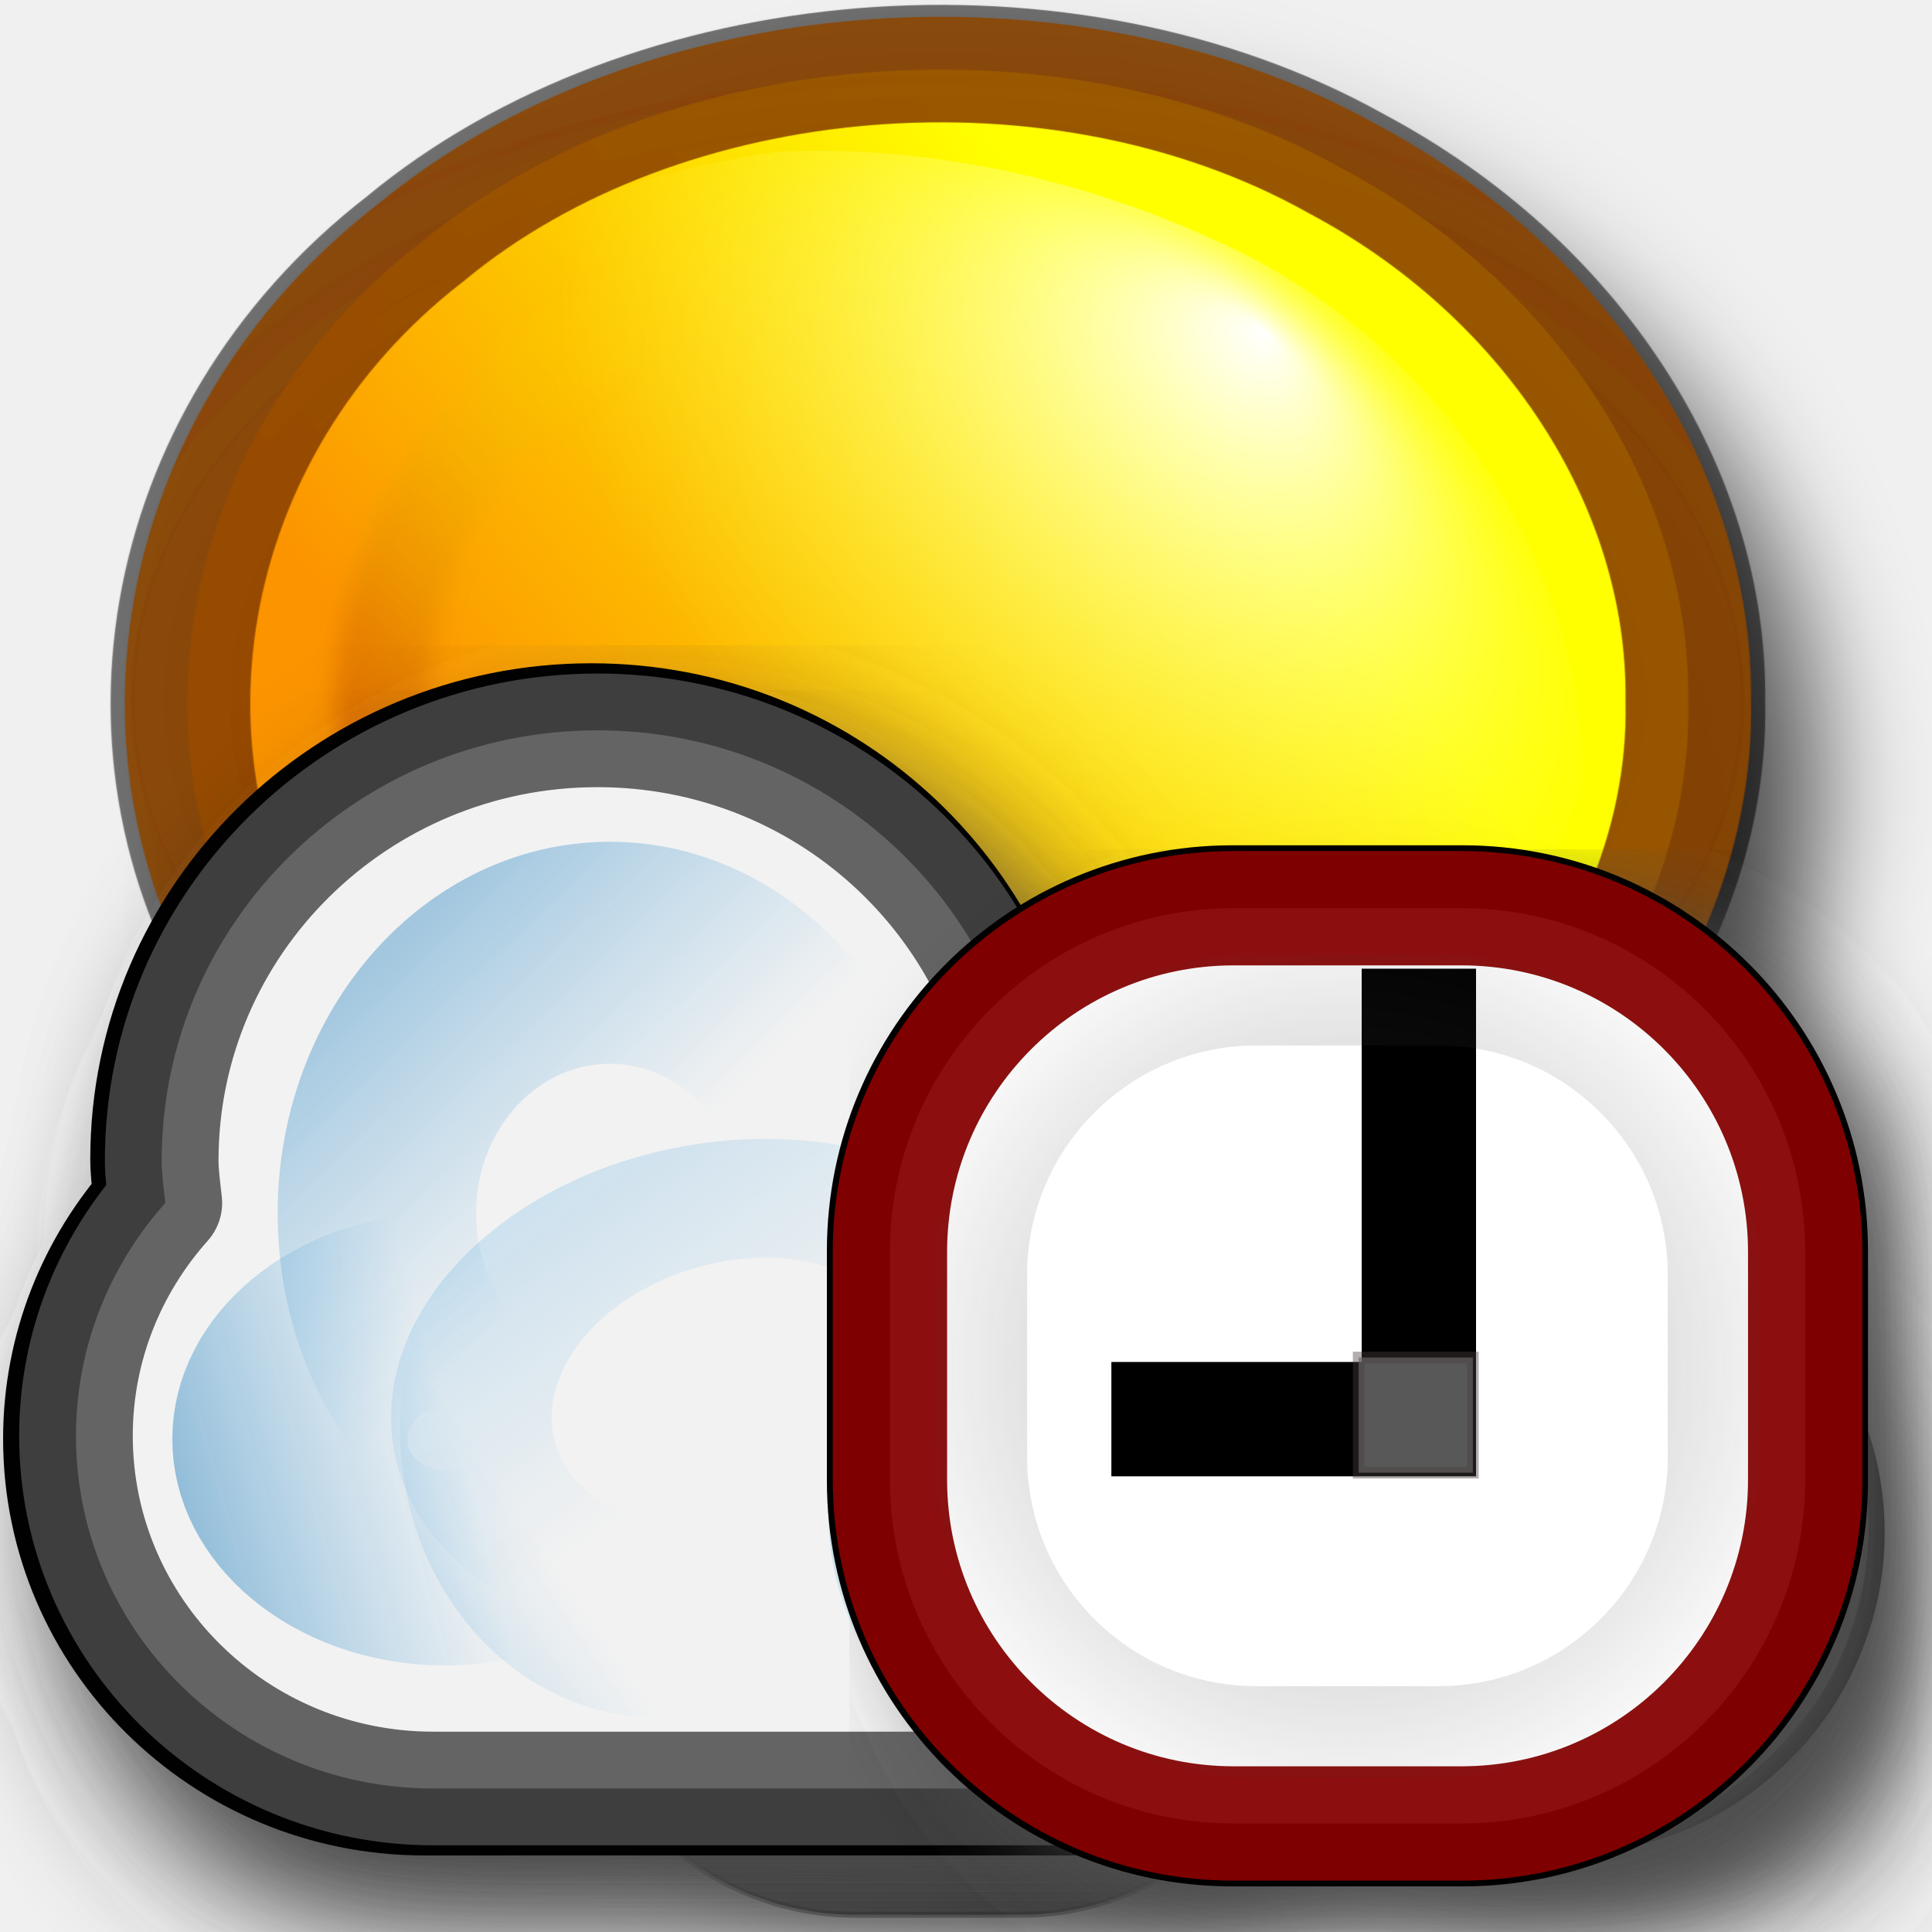
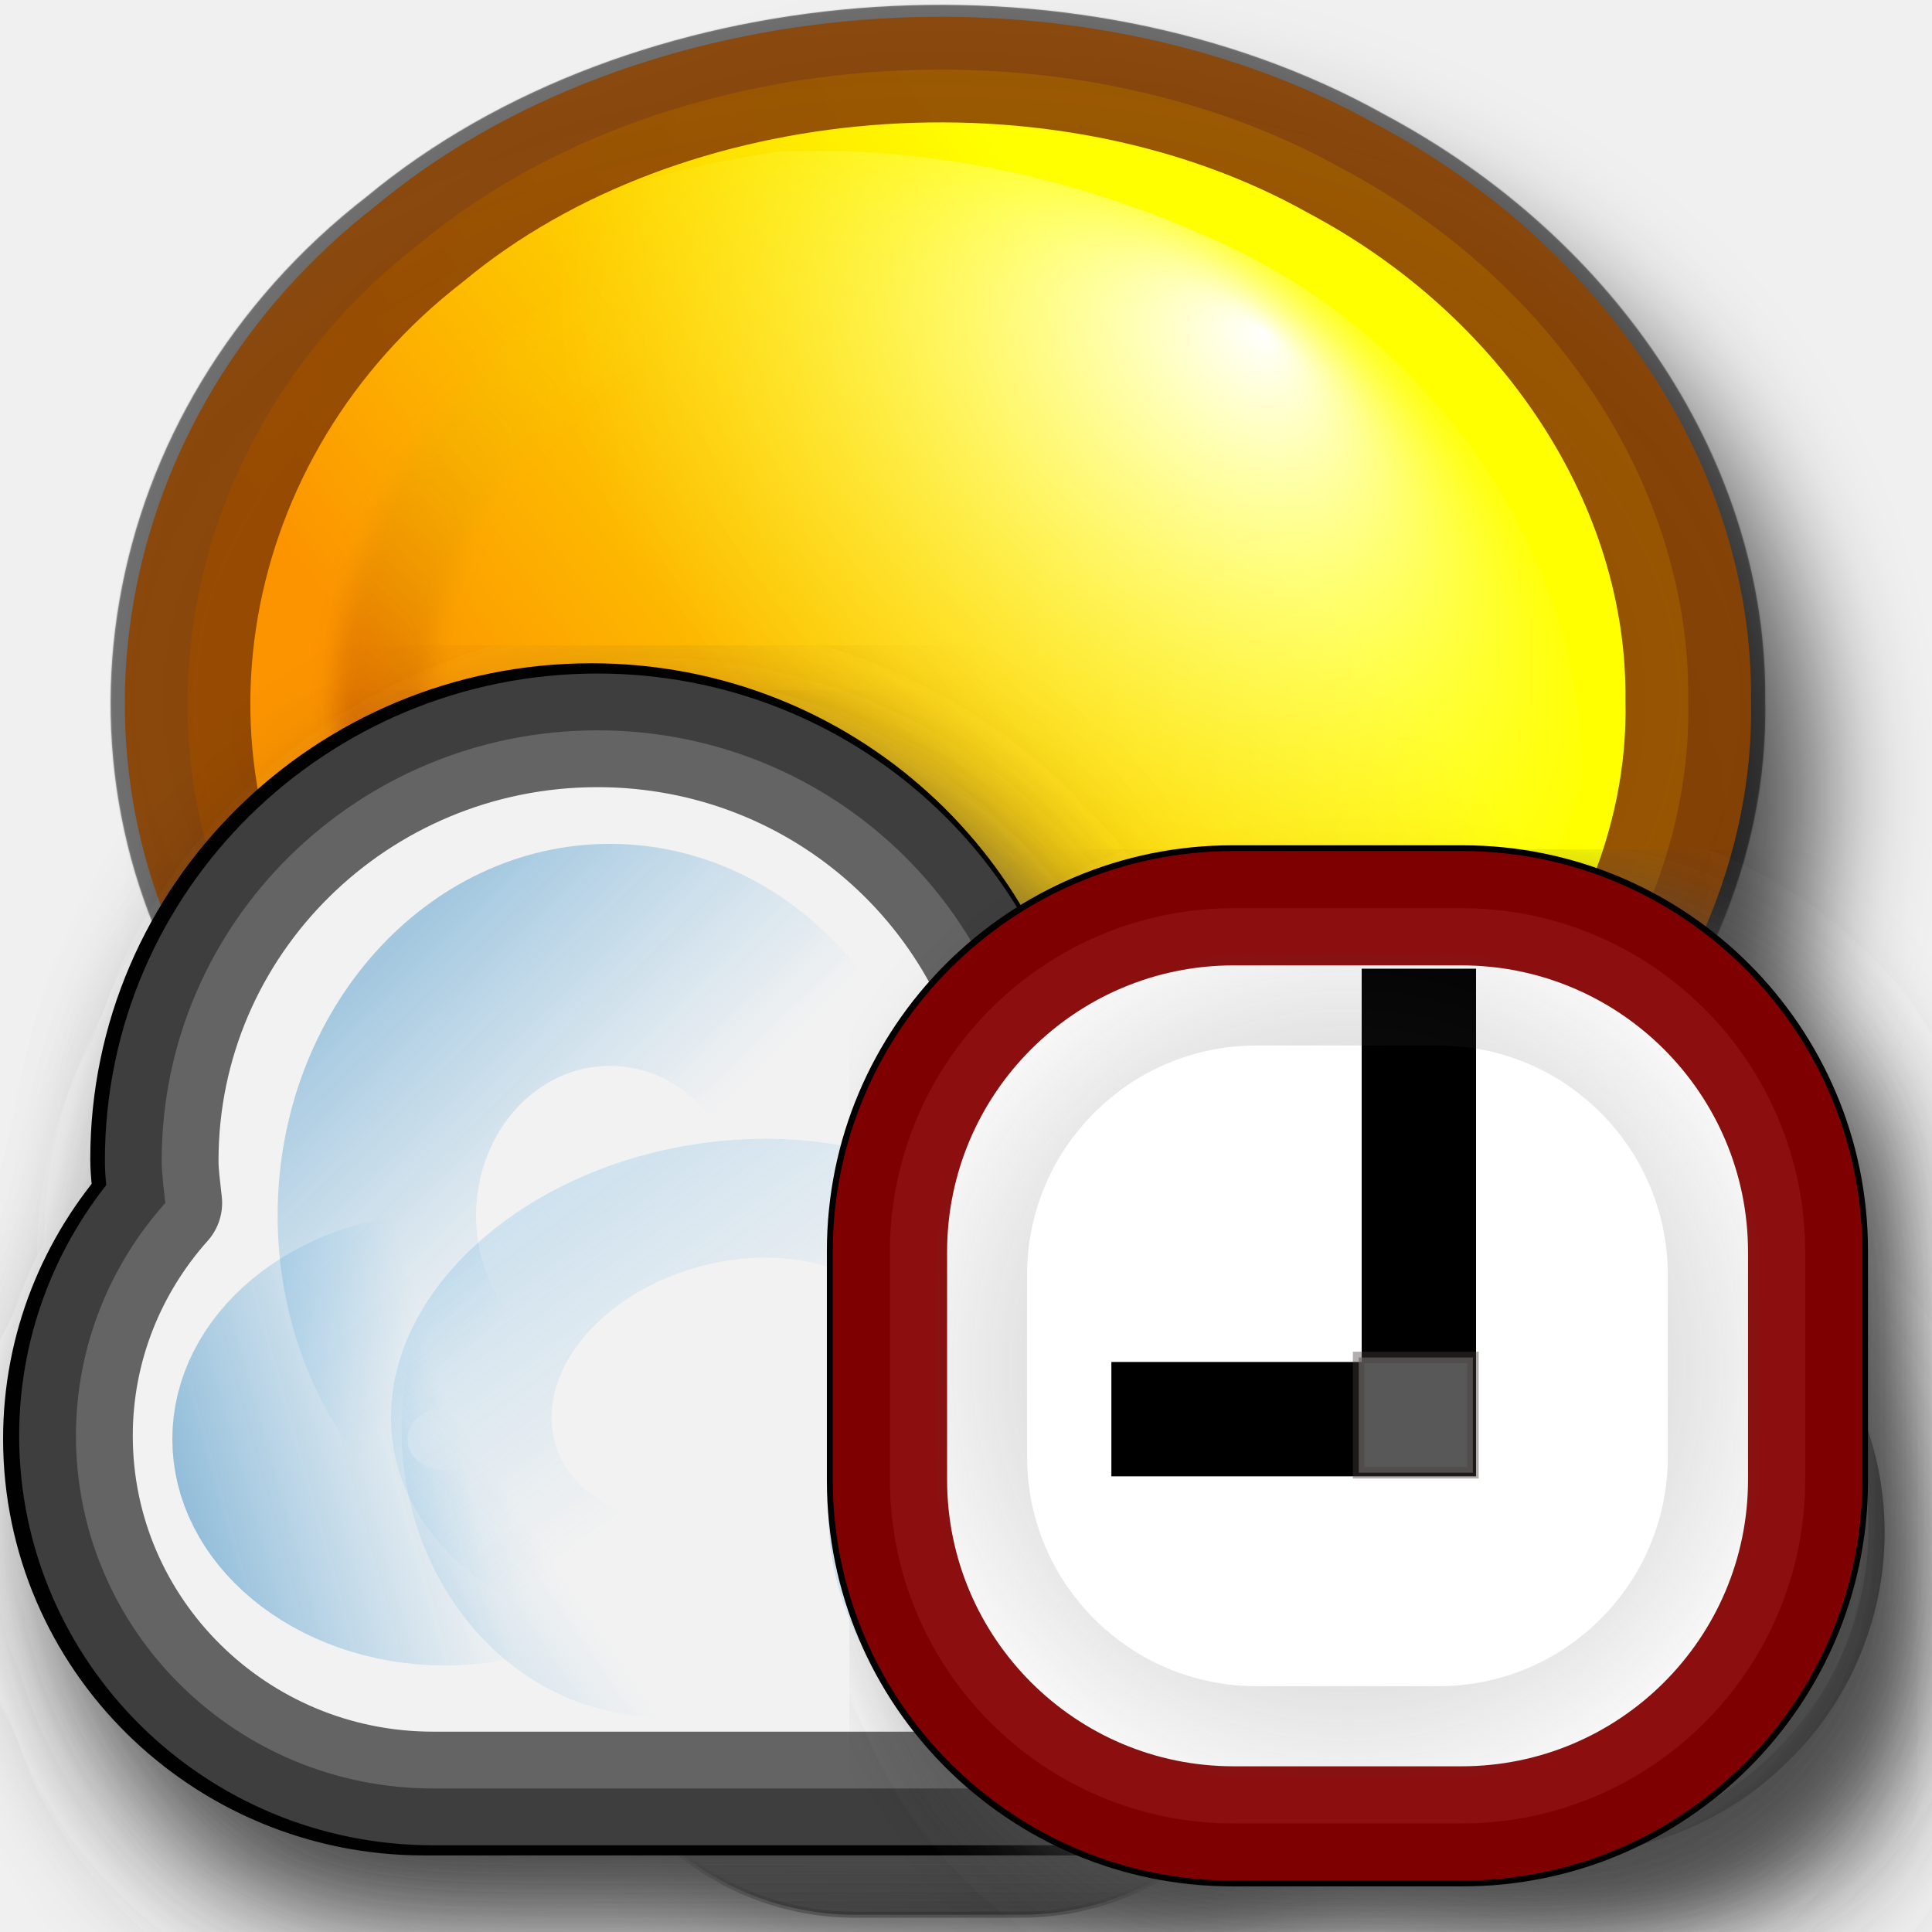
<svg xmlns="http://www.w3.org/2000/svg" xmlns:xlink="http://www.w3.org/1999/xlink" width="16" height="16" id="svg6020" version="1.0">
  <defs id="defs6022">
    <linearGradient id="linearGradient3605">
      <stop id="stop3607" offset="0" style="stop-color:#fc9400;stop-opacity:1" />
      <stop id="stop3609" offset="1" style="stop-color:#ffff00;stop-opacity:1;" />
    </linearGradient>
    <linearGradient id="linearGradient3894">
      <stop id="stop3896" offset="0" style="stop-color:#8d4402;stop-opacity:1;" />
      <stop id="stop3898" offset="1" style="stop-color:#8d4402;stop-opacity:0.764;" />
    </linearGradient>
    <linearGradient id="linearGradient6776">
      <stop id="stop6778" offset="0" style="stop-color:#ffd500;stop-opacity:1;" />
      <stop style="stop-color:#ba3d00;stop-opacity:0.498;" offset="0.368" id="stop6780" />
      <stop id="stop6782" offset="1" style="stop-color:#ffff00;stop-opacity:0;" />
    </linearGradient>
    <linearGradient id="linearGradient3682">
      <stop style="stop-color:#000000;stop-opacity:1;" offset="0" id="stop3684" />
      <stop style="stop-color:#000000;stop-opacity:0;" offset="1" id="stop3686" />
    </linearGradient>
    <linearGradient id="linearGradient8777">
      <stop id="stop8779" offset="0" style="stop-color:#ffffff;stop-opacity:1;" />
      <stop id="stop8781" offset="1" style="stop-color:#ffff49;stop-opacity:0;" />
    </linearGradient>
    <linearGradient id="linearGradient3488">
      <stop id="stop3490" offset="0" style="stop-color:#434343;stop-opacity:1;" />
      <stop id="stop3492" offset="1" style="stop-color:#1f1f1f;stop-opacity:1;" />
    </linearGradient>
    <linearGradient id="linearGradient8767">
      <stop offset="0" style="stop-color:#d8d8d8;stop-opacity:1;" id="stop8769" />
      <stop offset="1" style="stop-color:#383c47;stop-opacity:1;" id="stop8768" />
    </linearGradient>
    <linearGradient id="linearGradient3535">
      <stop id="stop3537" style="stop-color:#d8d8d8;stop-opacity:1;" offset="0" />
      <stop id="stop3539" style="stop-color:#383c47;stop-opacity:0.342;" offset="1" />
    </linearGradient>
    <linearGradient id="linearGradient15677">
      <stop style="stop-color:#484040;stop-opacity:1;" offset="0" id="stop15679" />
      <stop style="stop-color:#484040;stop-opacity:0;" offset="1" id="stop15681" />
    </linearGradient>
    <filter id="filter16257" x="-0.12" width="1.24" y="-0.12" height="1.24">
      <feGaussianBlur stdDeviation="0.45" id="feGaussianBlur16259" />
    </filter>
    <filter id="filter14686" x="-0.093" width="1.185" y="-0.162" height="1.324">
      <feGaussianBlur stdDeviation="0.664" id="feGaussianBlur14688" />
    </filter>
    <filter id="filter14479" x="-0.094" width="1.189" y="-0.165" height="1.33">
      <feGaussianBlur stdDeviation="0.636" id="feGaussianBlur14481" />
    </filter>
    <linearGradient id="linearGradient5827">
      <stop id="stop5829" offset="0" style="stop-color:#46a3e0;stop-opacity:1;" />
      <stop id="stop5831" offset="1" style="stop-color:#46a3e0;stop-opacity:0" />
    </linearGradient>
    <linearGradient id="linearGradient25248">
      <stop style="stop-color:#1a6a9e;stop-opacity:1;" offset="0" id="stop25250" />
      <stop style="stop-color:#46a3e0;stop-opacity:0" offset="1" id="stop25252" />
    </linearGradient>
    <linearGradient id="linearGradient7643">
      <stop id="stop7645" offset="0" style="stop-color:#000000;stop-opacity:1;" />
      <stop id="stop7647" offset="1" style="stop-color:#000000;stop-opacity:0;" />
    </linearGradient>
    <filter id="filter6694">
      <feGaussianBlur id="feGaussianBlur6696" stdDeviation="0.007" />
    </filter>
    <filter id="filter3856">
      <feGaussianBlur id="feGaussianBlur3858" stdDeviation="0.48" />
    </filter>
    <filter id="filter6788">
      <feGaussianBlur id="feGaussianBlur6790" stdDeviation="0.096" />
    </filter>
    <linearGradient id="linearGradient3496">
      <stop id="stop3498" offset="0" style="stop-color:#000000;stop-opacity:1;" />
      <stop id="stop3500" offset="1" style="stop-color:#000000;stop-opacity:0;" />
    </linearGradient>
    <linearGradient id="linearGradient3356">
      <stop id="stop3358" offset="0" style="stop-color:#000000;stop-opacity:1;" />
      <stop id="stop3360" offset="1" style="stop-color:#000000;stop-opacity:0;" />
    </linearGradient>
    <radialGradient xlink:href="#linearGradient15677" id="radialGradient5574" gradientUnits="userSpaceOnUse" gradientTransform="matrix(1.138324,0,0,1.138324,-162.2075,57.0572)" cx="15.495" cy="23.726" fx="15.495" fy="23.726" r="3.6" />
    <radialGradient xlink:href="#linearGradient7643" id="radialGradient5624" gradientUnits="userSpaceOnUse" gradientTransform="matrix(2.165856,1.2894503e-7,-9.2356321e-8,2.166671,17.1021,-11.46355)" cx="-14.669" cy="9.826" fx="-14.669" fy="9.826" r="6.884" />
    <linearGradient xlink:href="#linearGradient3682" id="linearGradient5626" gradientUnits="userSpaceOnUse" gradientTransform="translate(-0.28125,3.125e-2)" x1="-125.75" y1="-75.562" x2="-141.062" y2="-83.625" />
    <linearGradient xlink:href="#linearGradient3605" id="linearGradient5628" gradientUnits="userSpaceOnUse" x1="-17.81" y1="11.986" x2="-11.717" y2="8.087" />
    <radialGradient xlink:href="#linearGradient3894" id="radialGradient5630" gradientUnits="userSpaceOnUse" gradientTransform="matrix(-2.4313,1.8325218e-7,-2.0029616e-7,-1.929552,-50.34225,28.76672)" spreadMethod="reflect" cx="-14.671" cy="9.819" fx="-14.671" fy="9.819" r="6.885" />
    <radialGradient xlink:href="#linearGradient8777" id="radialGradient5632" gradientUnits="userSpaceOnUse" gradientTransform="matrix(0.4381231,0.4058587,0.2686471,-0.2337344,-141.6053,-85.40033)" cx="8.524" cy="14.238" fx="8.047" fy="20.606" r="8.502" />
    <linearGradient xlink:href="#linearGradient6776" id="linearGradient5634" gradientUnits="userSpaceOnUse" gradientTransform="matrix(1.146356,0,0,1.146356,16.84144,32.06539)" x1="-136.745" y1="-97.706" x2="-132.406" y2="-102.282" />
    <linearGradient xlink:href="#linearGradient3488" id="linearGradient5636" gradientUnits="userSpaceOnUse" x1="-138.246" y1="-76.256" x2="-132.246" y2="-76.256" />
    <radialGradient xlink:href="#linearGradient3496" id="radialGradient5638" gradientUnits="userSpaceOnUse" gradientTransform="matrix(1.795028,0,0,1.501902,107.5242,38.2732)" cx="-135.246" cy="-76.256" fx="-135.246" fy="-76.256" r="3.063" />
    <linearGradient xlink:href="#linearGradient8767" id="linearGradient5640" gradientUnits="userSpaceOnUse" gradientTransform="translate(33.48437,-0.40625)" spreadMethod="reflect" x1="-161.891" y1="-62.875" x2="-164.75" y2="-62.875" />
    <radialGradient xlink:href="#linearGradient3356" id="radialGradient5642" gradientUnits="userSpaceOnUse" gradientTransform="matrix(1.401776,0,0,1.061951,87.65912,3.488927)" cx="-154.75" cy="-62.875" fx="-154.75" fy="-62.875" r="2.062" />
    <linearGradient xlink:href="#linearGradient3535" id="linearGradient5644" gradientUnits="userSpaceOnUse" spreadMethod="reflect" x1="-128.447" y1="-64.192" x2="-131.386" y2="-64.192" />
    <linearGradient xlink:href="#linearGradient3535" id="linearGradient5646" gradientUnits="userSpaceOnUse" spreadMethod="reflect" x1="-128.425" y1="-62.39" x2="-131.258" y2="-62.39" />
    <linearGradient xlink:href="#linearGradient3535" id="linearGradient5648" gradientUnits="userSpaceOnUse" spreadMethod="reflect" x1="-128.431" y1="-63.591" x2="-131.373" y2="-63.591" />
    <linearGradient xlink:href="#linearGradient3535" id="linearGradient5650" gradientUnits="userSpaceOnUse" spreadMethod="reflect" x1="-128.359" y1="-62.99" x2="-131.385" y2="-62.99" />
    <linearGradient xlink:href="#linearGradient25248" id="linearGradient5652" gradientUnits="userSpaceOnUse" x1="-8.853" y1="-6.007" x2="-0.86" y2="3.3" />
    <linearGradient xlink:href="#linearGradient25248" id="linearGradient5654" gradientUnits="userSpaceOnUse" x1="-12.276" y1="3.916" x2="0.875" y2="0.851" />
    <linearGradient xlink:href="#linearGradient25248" id="linearGradient5656" gradientUnits="userSpaceOnUse" x1="8.918" y1="-6.919" x2="7.041" y2="-3.062" />
    <linearGradient xlink:href="#linearGradient25248" id="linearGradient5658" gradientUnits="userSpaceOnUse" x1="12.82" y1="-3.018" x2="8.287" y2="-1.328" />
    <linearGradient xlink:href="#linearGradient5827" id="linearGradient5660" gradientUnits="userSpaceOnUse" x1="7.88" y1="-9.597" x2="7.602" y2="-2.824" />
    <linearGradient xlink:href="#linearGradient25248" id="linearGradient5662" gradientUnits="userSpaceOnUse" x1="3.878" y1="5.28" x2="9.039" y2="0.477" />
    <linearGradient xlink:href="#linearGradient25248" id="linearGradient5664" gradientUnits="userSpaceOnUse" x1="-2.82" y1="-13.752" x2="-1.631" y2="-0.77" />
  </defs>
  <g id="layer1">
    <g id="g5693">
      <g id="g5666">
        <g id="g5412" transform="matrix(0.9999056,0,0,0.993687,143.001,89.14722)">
          <path transform="matrix(0.9954715,0,0,0.842322,-120.6432,-92.14911)" id="path5414" d="M -8.318,9.819 C -8.264,12.697 -10.426,15.408 -13.237,16.01 C -15.89,16.669 -18.858,15.37 -20.183,12.981 C -21.643,10.536 -21.152,7.149 -19.055,5.221 C -17.028,3.218 -13.62,2.89 -11.248,4.467 C -9.445,5.606 -8.299,7.685 -8.318,9.819 z" style="fill:none;fill-opacity:1;fill-rule:evenodd;stroke:url(#radialGradient5624);stroke-width:1.063;stroke-linecap:square;stroke-linejoin:round;stroke-miterlimit:4;stroke-dasharray:none;stroke-opacity:1;filter:url(#filter6694)" />
          <path transform="matrix(0.9563942,0,0,0.9563942,-6.18938,-3.209907)" id="path5416" d="M -134.344,-89.688 C -137.109,-89.719 -140.035,-88.169 -141.025,-85.487 C -141.89,-83.13 -140.973,-80.218 -138.806,-78.897 C -138.232,-78.411 -137.074,-78.456 -137.406,-77.452 C -137.36,-76.632 -137.513,-75.785 -137.284,-74.986 C -136.981,-74.072 -136.004,-73.518 -135.064,-73.625 C -134.278,-73.659 -133.476,-73.542 -132.705,-73.719 C -131.747,-74.005 -131.174,-75.029 -131.281,-75.998 C -131.28,-76.738 -131.283,-77.479 -131.289,-78.219 C -129.36,-78.84 -127.772,-80.51 -127.446,-82.537 C -127.038,-84.478 -127.79,-86.564 -129.294,-87.843 C -130.668,-89.066 -132.516,-89.691 -134.344,-89.688 z" style="fill:url(#linearGradient5626);fill-opacity:1;fill-rule:evenodd;stroke:none;stroke-width:1;stroke-linecap:butt;stroke-linejoin:miter;stroke-miterlimit:4;stroke-dasharray:none;stroke-opacity:1;filter:url(#filter3856)" />
-           <path transform="matrix(0.9784021,0,0,0.8278787,-120.8936,-92.00719)" id="path5418" d="M -8.318,9.819 C -8.264,12.697 -10.426,15.408 -13.237,16.01 C -15.89,16.669 -18.858,15.37 -20.183,12.981 C -21.643,10.536 -21.152,7.149 -19.055,5.221 C -17.028,3.218 -13.62,2.89 -11.248,4.467 C -9.445,5.606 -8.299,7.685 -8.318,9.819 z" style="fill:url(#linearGradient5628);fill-opacity:1;fill-rule:evenodd;stroke:url(#radialGradient5630);stroke-width:1.063;stroke-linecap:square;stroke-linejoin:round;stroke-miterlimit:4;stroke-dasharray:none;stroke-opacity:1;filter:url(#filter6694)" />
+           <path transform="matrix(0.9784021,0,0,0.8278787,-120.8936,-92.00719)" id="path5418" d="M -8.318,9.819 C -8.264,12.697 -10.426,15.408 -13.237,16.01 C -15.89,16.669 -18.858,15.37 -20.183,12.981 C -21.643,10.536 -21.152,7.149 -19.055,5.221 C -17.028,3.218 -13.62,2.89 -11.248,4.467 C -9.445,5.606 -8.299,7.685 -8.318,9.819 z" style="fill:url(#linearGradient5628);fill-opacity:1;fill-rule:evenodd;stroke:url(#radialGradient5630);stroke-width:1.063;stroke-linecap:square;stroke-linejoin:round;stroke-miterlimit:4;stroke-dasharray:none;stroke-opacity:1;" />
          <path id="path5420" d="M -129.912,-83.162 C -129.872,-85.127 -131.186,-86.929 -132.951,-87.712 C -134.071,-88.228 -135.325,-88.504 -136.557,-88.451 C -138.461,-88.187 -140.415,-87.194 -141.257,-85.384 C -142.322,-83.104 -141.701,-80.332 -140.247,-78.369 C -139.243,-76.984 -137.54,-75.904 -135.774,-76.232 C -133.831,-76.598 -132.457,-78.241 -131.482,-79.847 C -130.851,-80.897 -130.346,-82.018 -129.912,-83.162 z" style="fill:url(#radialGradient5632);fill-opacity:1;fill-rule:evenodd;stroke:none;stroke-width:0.997;stroke-linecap:butt;stroke-linejoin:round;stroke-miterlimit:4;stroke-dasharray:none;stroke-opacity:1;display:inline" />
          <path transform="matrix(0.9563942,0,0,0.9563942,-6.189376,-3.209907)" id="path5422" d="M -134.931,-88.752 C -137.085,-88.783 -139.405,-87.512 -140.016,-85.348 C -140.532,-83.606 -139.558,-81.721 -138.047,-80.821 C -135.636,-79.264 -131.969,-79.788 -130.364,-82.257 C -129.389,-83.688 -129.588,-85.732 -130.769,-86.985 C -131.805,-88.156 -133.386,-88.756 -134.931,-88.752 z M -134.931,-88.072 C -133.084,-88.106 -131.087,-86.986 -130.628,-85.107 C -130.212,-83.513 -131.219,-81.85 -132.65,-81.161 C -134.754,-80.05 -137.771,-80.664 -138.956,-82.82 C -139.725,-84.163 -139.303,-85.958 -138.126,-86.922 C -137.254,-87.69 -136.085,-88.074 -134.931,-88.072 z" style="fill:url(#linearGradient5634);fill-opacity:1;fill-rule:evenodd;stroke:none;stroke-width:1.063;stroke-linecap:square;stroke-linejoin:round;stroke-miterlimit:4;stroke-dasharray:none;stroke-opacity:1;filter:url(#filter6788)" />
          <path id="path5424" d="M -138.246,-78.756 L -138.246,-78.381 L -138.246,-76.444 L -138.246,-76.381 L -138.246,-76.069 L -138.246,-76.006 C -138.213,-74.762 -137.185,-73.756 -135.933,-73.756 L -134.558,-73.756 C -133.307,-73.756 -132.279,-74.762 -132.246,-76.006 C -132.245,-76.027 -132.246,-76.048 -132.246,-76.069 L -132.246,-76.444 L -132.246,-78.381 L -132.246,-78.756 L -132.621,-78.756 L -134.558,-78.756 L -135.933,-78.756 L -137.871,-78.756 L -138.246,-78.756 z" style="fill:url(#linearGradient5636);fill-opacity:1;fill-rule:evenodd;stroke:url(#radialGradient5638);stroke-width:0.05;stroke-linecap:square;stroke-linejoin:miter;stroke-miterlimit:4;stroke-dasharray:none;stroke-opacity:1" />
          <g transform="translate(-5.98036,-12.97503)" id="g5426">
            <path style="fill:url(#linearGradient5640);fill-opacity:1;fill-rule:evenodd;stroke:url(#radialGradient5642);stroke-width:0.2;stroke-linecap:square;stroke-linejoin:miter;stroke-miterlimit:4;stroke-dasharray:none;stroke-opacity:1" d="M -131.266,-64.781 L -127.266,-64.781 C -127.266,-64.045 -127.266,-64.205 -127.266,-63.469 L -127.266,-63.094 C -127.266,-62.358 -127.842,-61.781 -128.578,-61.781 L -129.953,-61.781 C -130.689,-61.781 -131.266,-62.358 -131.266,-63.094 L -131.266,-63.469 C -131.266,-64.205 -131.266,-64.045 -131.266,-64.781 z" id="path5428" />
            <rect style="opacity:1;fill:#000000;fill-opacity:0.525;fill-rule:evenodd;stroke:url(#linearGradient5644);stroke-width:0.1;stroke-linecap:square;stroke-linejoin:miter;stroke-miterlimit:4;stroke-dasharray:none;stroke-opacity:1" id="rect5430" width="3.609" height="0.189" x="-131.07" y="-64.287" ry="0.095" />
            <rect style="opacity:1;fill:#000000;fill-opacity:0.524;fill-rule:evenodd;stroke:url(#linearGradient5646);stroke-width:0.1;stroke-linecap:butt;stroke-linejoin:round;stroke-miterlimit:4;stroke-dasharray:none;stroke-dashoffset:0;stroke-opacity:1" id="rect5432" width="3.063" height="0.199" x="-130.797" y="-62.49" ry="0.1" />
            <rect style="opacity:1;fill:#000000;fill-opacity:0.525;fill-rule:evenodd;stroke:url(#linearGradient5648);stroke-width:0.1;stroke-linecap:square;stroke-linejoin:miter;stroke-miterlimit:4;stroke-dasharray:none;stroke-opacity:1" id="rect5434" width="3.609" height="0.189" x="-131.07" y="-63.686" ry="0.095" />
            <rect style="opacity:1;fill:#000000;fill-opacity:0.525;fill-rule:evenodd;stroke:url(#linearGradient5650);stroke-width:0.1;stroke-linecap:square;stroke-linejoin:miter;stroke-miterlimit:4;stroke-dasharray:none;stroke-opacity:1" id="rect5436" width="3.609" height="0.189" x="-131.07" y="-63.085" ry="0.095" />
          </g>
        </g>
        <g id="g25254" transform="translate(56.24713,8.40943)">
          <path transform="matrix(0.8881012,0,0,0.9935342,-55.35172,-8.576127)" id="path14475" d="M 4.751,7.297 C 2.639,7.297 0.924,8.811 0.924,10.675 C 0.924,10.787 0.944,10.899 0.956,11.008 C 0.469,11.495 0.172,12.135 0.172,12.835 C 0.172,14.364 1.577,15.604 3.308,15.604 L 13.032,15.604 C 13.053,15.605 13.074,15.604 13.095,15.604 C 14.376,15.604 15.416,14.686 15.416,13.555 C 15.416,12.667 14.775,11.928 13.879,11.645 C 13.765,10.3 12.514,9.235 10.962,9.235 C 9.961,9.235 9.08,9.669 8.547,10.343 C 8.358,8.634 6.737,7.297 4.751,7.297 z" style="fill:#4a4a4a;fill-opacity:1;fill-rule:evenodd;stroke:#4a4a4a;stroke-width:0.943;stroke-linecap:butt;stroke-linejoin:round;stroke-miterlimit:2;stroke-dasharray:none;stroke-dashoffset:0;stroke-opacity:1;filter:url(#filter14479)" />
          <path transform="matrix(0.8881012,0,0,0.9935342,-55.35172,-8.576127)" id="path14664" d="M 5.126,6.978 C 2.883,6.978 1.063,8.585 1.063,10.565 C 1.063,10.684 1.083,10.802 1.096,10.918 C 0.579,11.436 0.263,12.114 0.263,12.858 C 0.263,14.481 1.755,15.798 3.594,15.798 L 10.422,15.798 C 10.422,15.798 10.879,15.4 11.311,15.002 C 12.096,14.277 11.289,15.836 13.918,15.798 C 13.94,15.798 13.962,15.798 13.985,15.798 C 15.345,15.798 16.449,14.823 16.449,13.622 C 16.449,12.679 15.769,11.895 14.817,11.594 C 14.696,10.166 13.368,9.036 11.72,9.036 C 10.657,9.036 9.722,9.497 9.156,10.212 C 8.955,8.397 7.234,6.978 5.126,6.978 z" style="fill:#4a4a4a;fill-opacity:1;fill-rule:evenodd;stroke:#4a4a4a;stroke-width:1.001;stroke-linecap:butt;stroke-linejoin:round;stroke-miterlimit:2;stroke-dasharray:none;stroke-dashoffset:0;stroke-opacity:1;filter:url(#filter14686)" />
          <path id="path14662" d="M -51.349,-2.438 C -53.376,-2.438 -55.021,-0.813 -55.021,1.188 C -55.021,1.308 -55.002,1.427 -54.99,1.545 C -55.457,2.068 -55.743,2.754 -55.743,3.506 C -55.743,5.146 -54.395,6.478 -52.734,6.478 L -46.564,6.478 C -46.564,6.478 -46.15,6.075 -45.761,5.673 C -45.051,4.94 -45.78,6.517 -43.405,6.478 C -43.385,6.478 -43.365,6.478 -43.345,6.478 C -42.115,6.478 -41.118,5.493 -41.118,4.279 C -41.118,3.325 -41.733,2.533 -42.592,2.228 C -42.702,0.785 -43.902,-0.357 -45.391,-0.357 C -46.351,-0.357 -47.197,0.108 -47.708,0.831 C -47.889,-1.003 -49.444,-2.438 -51.349,-2.438 z" style="fill:#4d4d4d;fill-opacity:1;fill-rule:evenodd;stroke:#010101;stroke-width:0.957;stroke-linecap:butt;stroke-linejoin:round;stroke-miterlimit:2;stroke-dasharray:none;stroke-dashoffset:0;stroke-opacity:1" />
          <path id="path14422" d="M -51.299,-2.361 C -53.291,-2.361 -54.908,-0.765 -54.908,1.202 C -54.908,1.32 -54.89,1.438 -54.878,1.553 C -55.337,2.067 -55.618,2.742 -55.618,3.481 C -55.618,5.093 -54.293,6.402 -52.66,6.402 L -46.596,6.402 C -46.596,6.402 -46.19,6.006 -45.806,5.61 C -45.109,4.89 -45.825,6.44 -43.491,6.402 C -43.471,6.402 -43.452,6.402 -43.432,6.402 C -42.224,6.402 -41.243,5.433 -41.243,4.24 C -41.243,3.303 -41.847,2.524 -42.692,2.225 C -42.8,0.806 -43.979,-0.317 -45.443,-0.317 C -46.387,-0.317 -47.218,0.141 -47.72,0.852 C -47.899,-0.951 -49.427,-2.361 -51.299,-2.361 z" style="fill:#f2f2f2;fill-opacity:1;fill-rule:evenodd;stroke:#4a4a4a;stroke-width:0.941;stroke-linecap:butt;stroke-linejoin:round;stroke-miterlimit:2;stroke-dasharray:none;stroke-dashoffset:0;stroke-opacity:0.84" />
-           <path transform="matrix(0.5261423,0,0,0.5886045,-51.65658,0.5908737)" d="M 4.543,1.812 A 3.668,3.668 0 1 1 4.543,1.753" id="path14483" style="fill:none;fill-opacity:1;fill-rule:evenodd;stroke:url(#linearGradient5652);stroke-width:3.124;stroke-linecap:butt;stroke-linejoin:round;stroke-miterlimit:2;stroke-dasharray:none;stroke-dashoffset:0;stroke-opacity:1" />
-           <path transform="matrix(0.3503486,0,0,0.2907584,-52.86779,2.981708)" d="M 4.543,1.812 A 3.668,3.668 0 1 1 -2.793,1.812 A 3.668,3.668 0 1 1 4.543,1.812 z" id="path14501" style="fill:none;fill-opacity:1;fill-rule:evenodd;stroke:url(#linearGradient5654);stroke-width:5.558;stroke-linecap:butt;stroke-linejoin:round;stroke-miterlimit:2;stroke-dasharray:none;stroke-dashoffset:0;stroke-opacity:1" />
-           <path transform="matrix(1.19182,0,0,1.33331,-54.28622,6.68081)" d="M 8.661,-3.062 A 1.286,1.125 0 1 1 6.089,-3.062 A 1.286,1.125 0 1 1 8.661,-3.062 z" id="path14616" style="fill:none;fill-opacity:1;fill-rule:evenodd;stroke:url(#linearGradient5656);stroke-width:0.745;stroke-linecap:butt;stroke-linejoin:miter;stroke-miterlimit:2;stroke-dasharray:none;stroke-dashoffset:0;stroke-opacity:0.84" />
-           <path transform="matrix(0.7590361,0,0,0.732223,-50.47501,5.261585)" d="M 10.285,-1.328 A 1.316,1.316 0 1 1 7.653,-1.328 A 1.316,1.316 0 1 1 10.285,-1.328 z" id="path14626" style="fill:none;fill-opacity:1;fill-rule:evenodd;stroke:url(#linearGradient5658);stroke-width:1.357;stroke-linecap:butt;stroke-linejoin:miter;stroke-miterlimit:2;stroke-dasharray:none;stroke-dashoffset:0;stroke-opacity:0.84" />
-           <path transform="matrix(1.231159,-0.9571932,1.29337,0.9111524,-55.31239,12.96556)" d="M 8.661,-3.062 A 1.286,1.125 0 1 1 6.089,-3.062 A 1.286,1.125 0 1 1 8.661,-3.062 z" id="path14636" style="fill:none;fill-opacity:1;fill-rule:evenodd;stroke:url(#linearGradient5660);stroke-width:0.745;stroke-linecap:butt;stroke-linejoin:miter;stroke-miterlimit:2;stroke-dasharray:none;stroke-dashoffset:0;stroke-opacity:0.84" />
-           <path transform="matrix(0,1.223773,-1.174257,0,-46.24709,-6.424603)" d="M 9.58,1.008 A 0.984,0.969 0 1 1 8.484,-0.117" id="path14640" style="fill:none;fill-opacity:1;fill-rule:evenodd;stroke:url(#linearGradient5662);stroke-width:1.723;stroke-linecap:butt;stroke-linejoin:miter;stroke-miterlimit:2;stroke-dasharray:none;stroke-dashoffset:0;stroke-opacity:0.84" />
-           <path transform="matrix(-0.2457708,-0.4352887,0.3890962,-0.2749481,-51.27938,4.300797)" d="M 4.543,1.812 A 3.668,3.668 0 1 1 4.543,1.753" id="path14650" style="fill:none;fill-opacity:1;fill-rule:evenodd;stroke:url(#linearGradient5664);stroke-width:1.93;stroke-linecap:butt;stroke-linejoin:round;stroke-miterlimit:2;stroke-dasharray:none;stroke-dashoffset:0;stroke-opacity:1" />
+           <path transform="matrix(0.5261423,0,0,0.5886045,-51.65658,0.5908737)" d="M 4.543,1.812 C 4.543,3.838 2.901,5.481 0.875,5.481 C -1.151,5.481 -2.793,3.838 -2.793,1.812 C -2.793,-0.213 -1.151,-1.856 0.875,-1.856 C 2.878,-1.856 4.51,-0.25 4.543,1.753" id="path14483" style="fill:none;fill-opacity:1;fill-rule:evenodd;stroke:url(#linearGradient5652);stroke-width:3.124;stroke-linecap:butt;stroke-linejoin:round;stroke-miterlimit:2;stroke-dasharray:none;stroke-dashoffset:0;stroke-opacity:1" />
+           <path transform="matrix(0.3503486,0,0,0.2907584,-52.86779,2.981708)" d="M 4.543,1.812 C 4.543,3.838 2.901,5.481 0.875,5.481 C -1.151,5.481 -2.793,3.838 -2.793,1.812 C -2.793,-0.213 -1.151,-1.856 0.875,-1.856 C 2.901,-1.856 4.543,-0.213 4.543,1.812 z" id="path14501" style="fill:none;fill-opacity:1;fill-rule:evenodd;stroke:url(#linearGradient5654);stroke-width:5.558;stroke-linecap:butt;stroke-linejoin:round;stroke-miterlimit:2;stroke-dasharray:none;stroke-dashoffset:0;stroke-opacity:1" />
+           <path transform="matrix(1.19182,0,0,1.33331,-54.28622,6.68081)" d="M 8.661,-3.062 C 8.661,-2.441 8.085,-1.938 7.375,-1.938 C 6.665,-1.938 6.089,-2.441 6.089,-3.062 C 6.089,-3.684 6.665,-4.188 7.375,-4.188 C 8.085,-4.188 8.661,-3.684 8.661,-3.062 z" id="path14616" style="fill:none;fill-opacity:1;fill-rule:evenodd;stroke:url(#linearGradient5656);stroke-width:0.745;stroke-linecap:butt;stroke-linejoin:miter;stroke-miterlimit:2;stroke-dasharray:none;stroke-dashoffset:0;stroke-opacity:0.84" />
+           <path transform="matrix(0.7590361,0,0,0.732223,-50.47501,5.261585)" d="M 10.285,-1.328 C 10.285,-0.601 9.696,-0.012 8.969,-0.012 C 8.242,-0.012 7.653,-0.601 7.653,-1.328 C 7.653,-2.055 8.242,-2.644 8.969,-2.644 C 9.696,-2.644 10.285,-2.055 10.285,-1.328 z" id="path14626" style="fill:none;fill-opacity:1;fill-rule:evenodd;stroke:url(#linearGradient5658);stroke-width:1.357;stroke-linecap:butt;stroke-linejoin:miter;stroke-miterlimit:2;stroke-dasharray:none;stroke-dashoffset:0;stroke-opacity:0.84" />
+           <path transform="matrix(1.231159,-0.9571932,1.29337,0.9111524,-55.31239,12.96556)" d="M 8.661,-3.062 C 8.661,-2.441 8.085,-1.938 7.375,-1.938 C 6.665,-1.938 6.089,-2.441 6.089,-3.062 C 6.089,-3.684 6.665,-4.188 7.375,-4.188 C 8.085,-4.188 8.661,-3.684 8.661,-3.062 z" id="path14636" style="fill:none;fill-opacity:1;fill-rule:evenodd;stroke:url(#linearGradient5660);stroke-width:0.745;stroke-linecap:butt;stroke-linejoin:miter;stroke-miterlimit:2;stroke-dasharray:none;stroke-dashoffset:0;stroke-opacity:0.84" />
+           <path transform="matrix(0,1.223773,-1.174257,0,-46.24709,-6.424603)" d="M 9.58,1.008 C 9.488,1.535 8.979,1.889 8.443,1.799 C 7.907,1.708 7.547,1.207 7.639,0.68 C 7.712,0.261 8.055,-0.063 8.484,-0.117" id="path14640" style="fill:none;fill-opacity:1;fill-rule:evenodd;stroke:url(#linearGradient5662);stroke-width:1.723;stroke-linecap:butt;stroke-linejoin:miter;stroke-miterlimit:2;stroke-dasharray:none;stroke-dashoffset:0;stroke-opacity:0.84" />
+           <path transform="matrix(-0.2457708,-0.4352887,0.3890962,-0.2749481,-51.27938,4.300797)" d="M 4.543,1.812 C 4.543,3.838 2.901,5.481 0.875,5.481 C -1.151,5.481 -2.793,3.838 -2.793,1.812 C -2.793,-0.213 -1.151,-1.856 0.875,-1.856 C 2.878,-1.856 4.51,-0.25 4.543,1.753" id="path14650" style="fill:none;fill-opacity:1;fill-rule:evenodd;stroke:url(#linearGradient5664);stroke-width:1.93;stroke-linecap:butt;stroke-linejoin:round;stroke-miterlimit:2;stroke-dasharray:none;stroke-dashoffset:0;stroke-opacity:1" />
        </g>
      </g>
      <g transform="translate(155.7289,-72.75373)" id="g16301">
        <rect style="fill:#4d4d4d;fill-opacity:1;fill-rule:evenodd;stroke:#4d4d4d;stroke-width:1;stroke-linecap:butt;stroke-linejoin:miter;stroke-miterlimit:2;stroke-dasharray:none;stroke-dashoffset:0;stroke-opacity:0.882;filter:url(#filter16257)" id="rect16253" width="8" height="8" x="-148.659" y="80.91" ry="3.006" transform="matrix(0.9474535,0,0,0.9474535,-6.934915,4.041931)" />
        <rect style="fill:#4a4a4a;fill-opacity:1;fill-rule:evenodd;stroke:#000000;stroke-width:0.958;stroke-linecap:butt;stroke-linejoin:miter;stroke-miterlimit:2;stroke-dasharray:none;stroke-dashoffset:0;stroke-opacity:1" id="rect15669" width="7.664" height="7.664" x="-148.402" y="80.233" ry="2.88" />
        <rect style="fill:#ffffff;fill-opacity:1;fill-rule:evenodd;stroke:#870101;stroke-width:0.947;stroke-linecap:butt;stroke-linejoin:miter;stroke-miterlimit:2;stroke-dasharray:none;stroke-dashoffset:0;stroke-opacity:0.944" id="rect15655" width="7.58" height="7.58" x="-148.359" y="80.275" ry="2.848" />
        <path style="fill:#000000;fill-opacity:1;fill-rule:evenodd;stroke:none;stroke-width:0.095;stroke-linecap:butt;stroke-linejoin:miter;stroke-miterlimit:2;stroke-dasharray:none;stroke-dashoffset:0;stroke-opacity:0.205" d="M -144.452,80.776 L -144.452,84.033 L -146.525,84.033 L -146.525,84.98 L -143.505,84.98 L -143.505,84.951 L -143.505,84.033 L -143.505,80.776 L -144.452,80.776 z" id="rect15651" />
        <rect style="fill:none;fill-opacity:1;fill-rule:evenodd;stroke:url(#radialGradient5574);stroke-width:0.758;stroke-linecap:butt;stroke-linejoin:miter;stroke-miterlimit:2;stroke-dasharray:none;stroke-dashoffset:0;stroke-opacity:0.419" id="rect15673" width="6.064" height="6.064" x="-147.602" y="81.033" ry="2.279" />
        <path style="fill:#808080;fill-opacity:0.685;fill-rule:evenodd;stroke:#484040;stroke-width:0.096;stroke-linecap:butt;stroke-linejoin:miter;stroke-miterlimit:2;stroke-dasharray:none;stroke-dashoffset:0;stroke-opacity:0.419" d="M -144.477,83.996 L -144.477,84.95 L -143.531,84.95 L -143.531,83.996 L -144.477,83.996 z" id="rect15696" />
      </g>
    </g>
  </g>
</svg>
